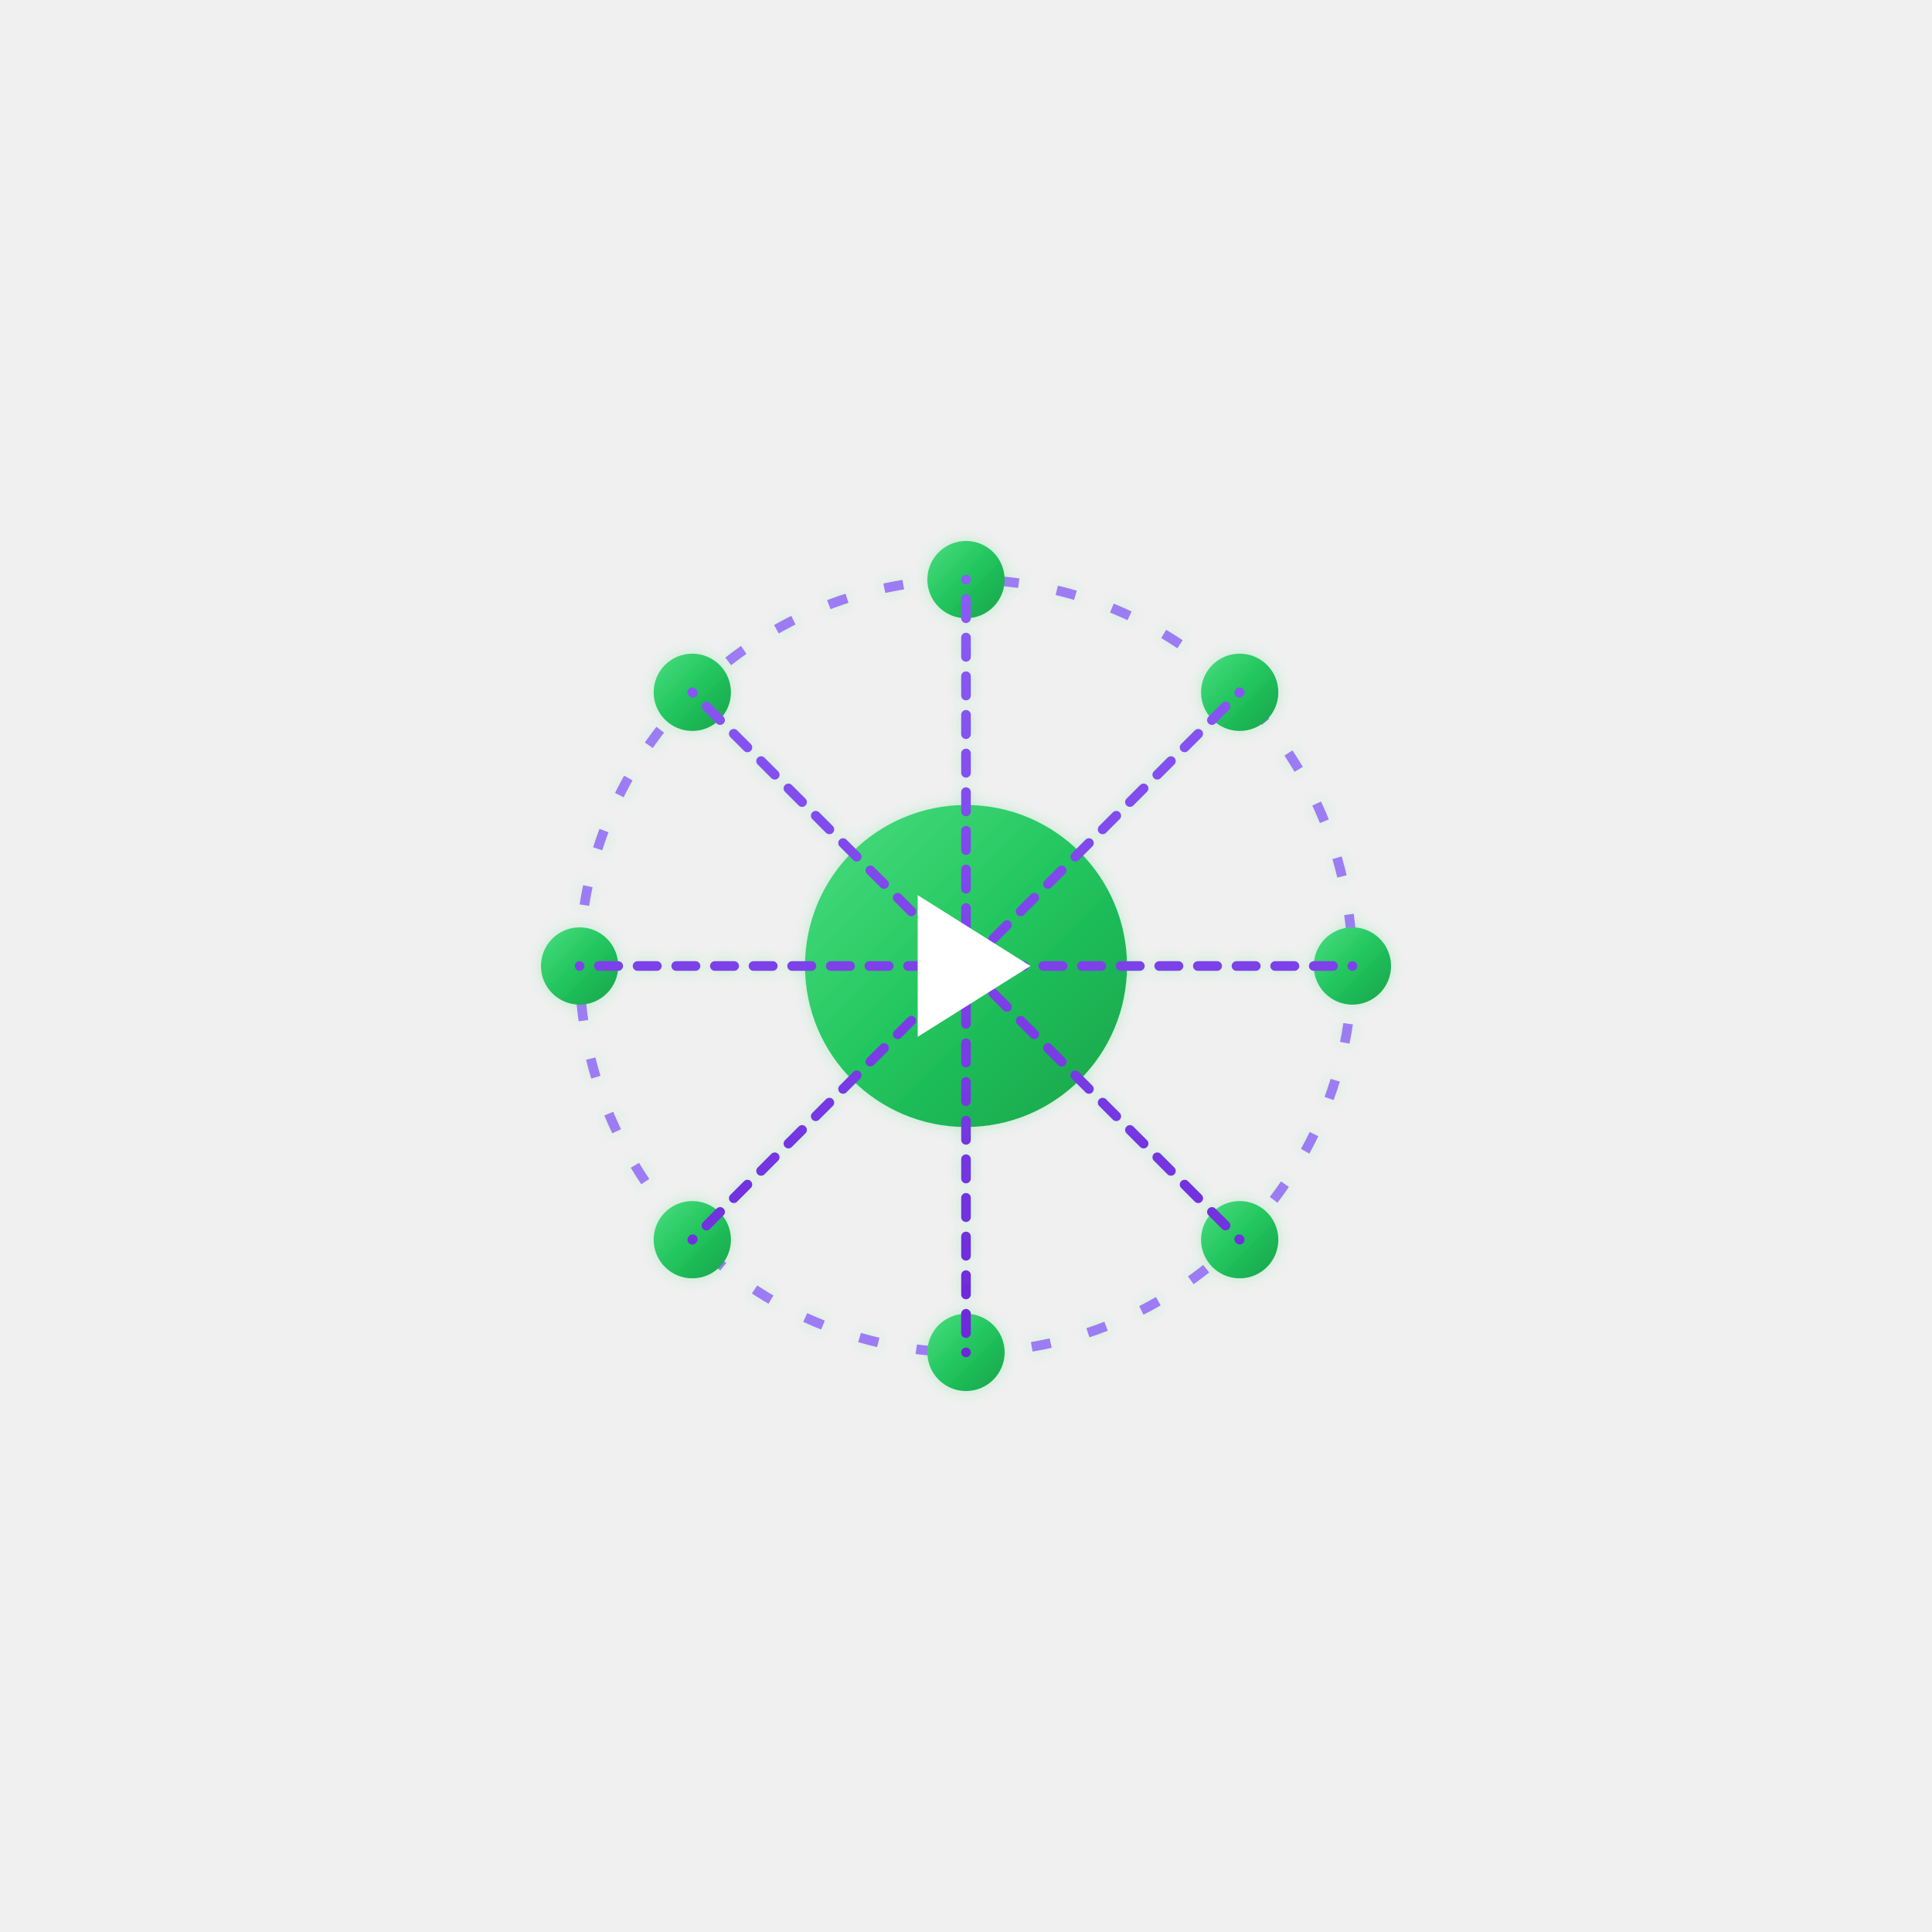
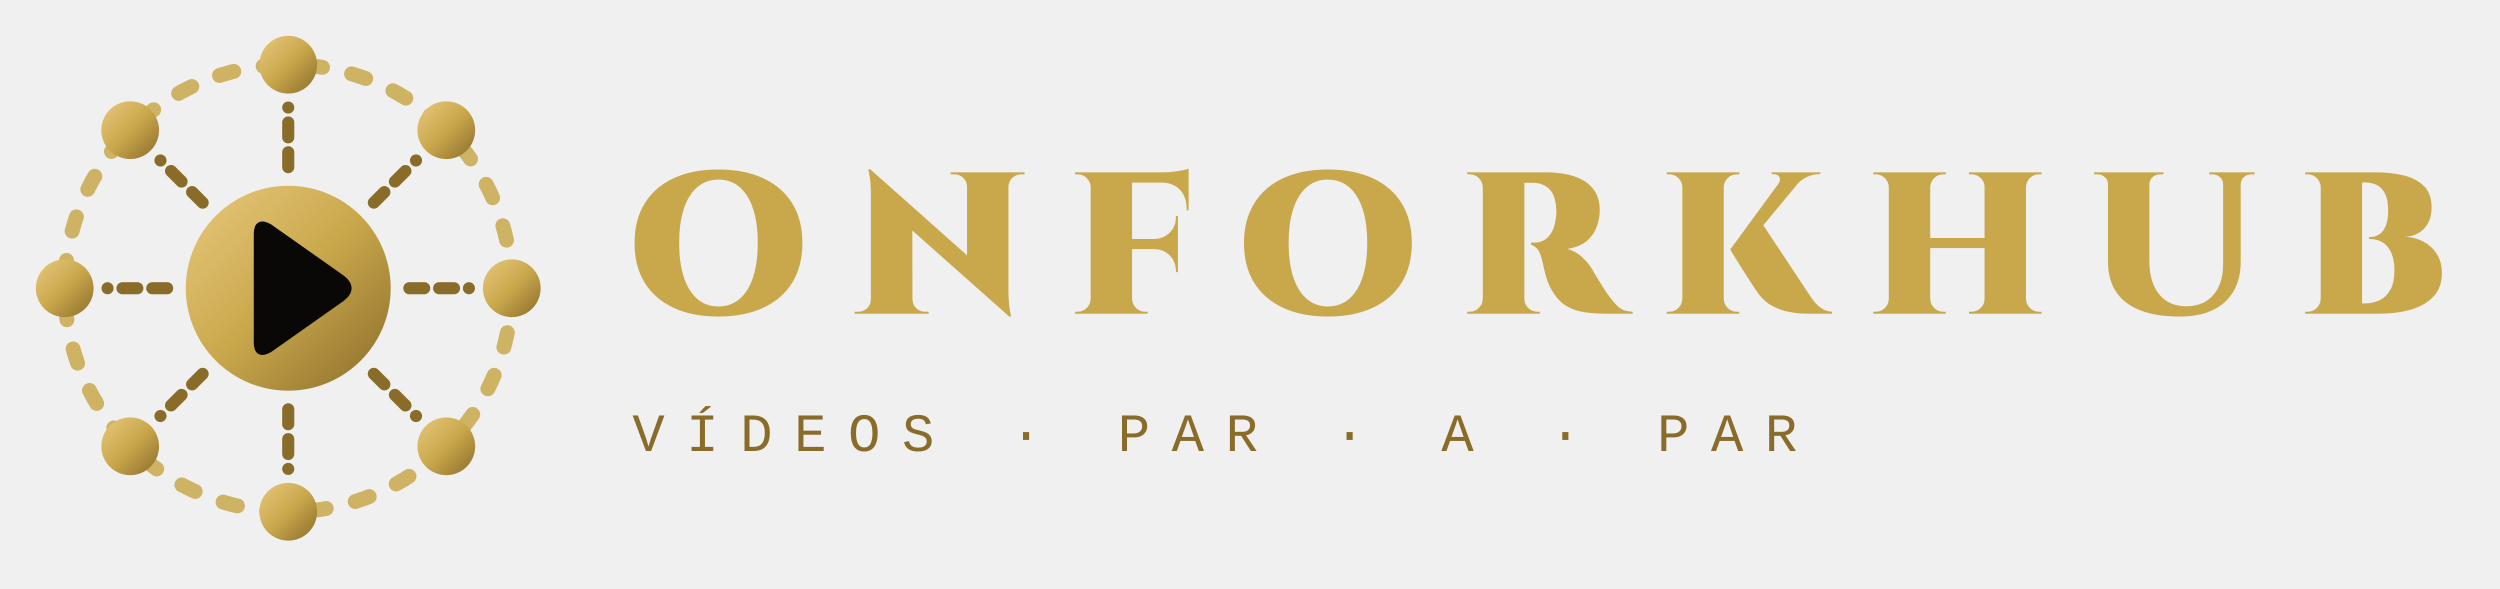
- <svg xmlns="http://www.w3.org/2000/svg" viewBox="0 0 600 600">
-   <defs>
-     <filter id="glow">
-       <feGaussianBlur stdDeviation="2" result="coloredBlur" />
-       <feFlood flood-color="#4ade80" flood-opacity="0.3" result="glowColor" />
-       <feComposite in="glowColor" in2="coloredBlur" operator="in" result="softGlow" />
-       <feMerge>
-         <feMergeNode in="softGlow" />
-         <feMergeNode in="SourceGraphic" />
-       </feMerge>
-     </filter>
-     <linearGradient id="nodeGradient" x1="0%" y1="0%" x2="100%" y2="100%">
-       <stop offset="0%" style="stop-color:#4ade80" />
-       <stop offset="50%" style="stop-color:#22c55e" />
-       <stop offset="100%" style="stop-color:#16a34a" />
-     </linearGradient>
-     <linearGradient id="flowGradient" x1="50%" y1="0%" x2="50%" y2="100%">
-       <stop offset="0%" style="stop-color:#8b5cf6;stop-opacity:1" />
-       <stop offset="100%" style="stop-color:#6d28d9;stop-opacity:1" />
-     </linearGradient>
-   </defs>
-   <g transform="translate(300, 300)" filter="url(#glow)">
-     <circle cx="0" cy="0" r="120" fill="none" stroke="#8b5cf6" stroke-width="3" stroke-dasharray="6,12" opacity="0.8">
-       <animateTransform attributeName="transform" type="rotate" from="0" to="360" dur="10s" repeatCount="indefinite" />
+ <svg xmlns="http://www.w3.org/2000/svg" viewBox="0 0 510 120">
+   <g transform="translate(-2 -2) scale(1.9)">
+     <defs>
+       <linearGradient id="hub" x1="0" y1="0" x2="1" y2="1">
+         <stop offset="0" stop-color="#E8C97D" />
+         <stop offset=".5" stop-color="#C9A84C" />
+         <stop offset="1" stop-color="#8A6C2A" />
+       </linearGradient>
+     </defs>
+     <circle cx="32" cy="32" r="24" fill="none" stroke="#C9A84C" stroke-width="1.6" stroke-dasharray="1.6 3.2" stroke-linecap="round" opacity=".85">
+       <animateTransform attributeName="transform" type="rotate" from="0 32 32" to="360 32 32" dur="10s" repeatCount="indefinite" />
    </circle>
-     <g>
-       <circle cx="120" cy="0" r="12" fill="url(#nodeGradient)">
-         <animate attributeName="r" values="12;14;12" dur="5s" repeatCount="indefinite" />
-       </circle>
-       <circle cx="85" cy="-85" r="12" fill="url(#nodeGradient)" />
-       <circle cx="0" cy="-120" r="12" fill="url(#nodeGradient)" />
-       <circle cx="-85" cy="-85" r="12" fill="url(#nodeGradient)" />
-       <circle cx="-120" cy="0" r="12" fill="url(#nodeGradient)" />
-       <circle cx="-85" cy="85" r="12" fill="url(#nodeGradient)" />
-       <circle cx="0" cy="120" r="12" fill="url(#nodeGradient)" />
-       <circle cx="85" cy="85" r="12" fill="url(#nodeGradient)" />
-     </g>
-     <circle cx="0" cy="0" r="50" fill="url(#nodeGradient)">
-       <animate attributeName="r" values="40;42;40" dur="2s" repeatCount="indefinite" />
-     </circle>
-     <path d="M0,0 L120,0 M0,0 L85,-85 M0,0 L0,-120 M0,0 L-85,-85 M0,0 L-120,0 M0,0 L-85,85 M0,0 L0,120 M0,0 L85,85" stroke="url(#flowGradient)" stroke-width="3" stroke-dasharray="6" stroke-linecap="round">
-       <animate attributeName="stroke-dashoffset" values="0;-48" dur="4s" repeatCount="indefinite" />
+     <path d="M45 32L51.4 32M41.19 41.19L45.72 45.72M32 45L32 51.4M22.81 41.19L18.28 45.72M19 32L12.6 32M22.81 22.81L18.28 18.28M32 19L32 12.6M41.19 22.81L45.72 18.28" fill="none" stroke="#8A6C2A" stroke-width="1.3" stroke-dasharray="1.6 1.6" stroke-linecap="round">
+       <animate attributeName="stroke-dashoffset" values="0;-6.4" dur="1.6s" repeatCount="indefinite" />
    </path>
-     <path d="M-15,-22 L20,0 L-15,22 Z" fill="#fff">
-       <animateTransform attributeName="transform" type="scale" values="1;1.1;1" dur="2s" repeatCount="indefinite" />
-     </path>
+     <circle cx="56" cy="32" r="3.1" fill="url(#hub)" />
+     <circle cx="48.97" cy="48.97" r="3.1" fill="url(#hub)" />
+     <circle cx="32" cy="56" r="3.1" fill="url(#hub)" />
+     <circle cx="15.03" cy="48.97" r="3.1" fill="url(#hub)" />
+     <circle cx="8" cy="32" r="3.1" fill="url(#hub)" />
+     <circle cx="15.03" cy="15.03" r="3.1" fill="url(#hub)" />
+     <circle cx="32" cy="8" r="3.1" fill="url(#hub)" />
+     <circle cx="48.97" cy="15.03" r="3.1" fill="url(#hub)" />
+     <circle cx="32" cy="32" r="11" fill="url(#hub)" />
+     <path d="M28.6 26.2Q28.6 24.6 30 25.4L37.8 30.9Q39.2 32 37.8 33.1L30 38.6Q28.6 39.4 28.6 37.8Z" fill="#0a0806" stroke="#0a0806" stroke-width=".6" stroke-linejoin="round" />
  </g>
+   <path fill="#C9A84C" transform="translate(128 64) scale(0.4121)" d="M45-71.40L45-71.40Q57.90-71.40 67.25-67.05Q76.60-62.70 81.60-54.60Q86.60-46.50 86.60-35L86.60-35Q86.60-23.60 81.60-15.45Q76.60-7.30 67.25-2.95Q57.90 1.40 45 1.40L45 1.40Q32.10 1.40 22.80-2.95Q13.50-7.30 8.50-15.40Q3.50-23.50 3.50-35L3.50-35Q3.50-46.40 8.50-54.55Q13.50-62.70 22.80-67.05Q32.10-71.40 45-71.40ZM45-3.60L45-3.60Q51.20-3.60 55.55-7.35Q59.90-11.10 62.20-18.10Q64.50-25.10 64.50-35L64.50-35Q64.50-44.90 62.20-51.90Q59.90-58.90 55.55-62.65Q51.20-66.40 45-66.40L45-66.40Q38.90-66.40 34.55-62.65Q30.20-58.90 27.90-51.90Q25.60-44.90 25.60-35L25.60-35Q25.60-25.10 27.90-18.10Q30.20-11.10 34.55-7.35Q38.90-3.60 45-3.60ZM121.50-58.50L120.20-71.50L187.70-11.50L189 1.40L121.50-58.50ZM120.50-7.10L120.80-7.10L120.80 0L112.50 0L112.50-1Q112.50-1 113.40-1Q114.30-1 114.40-1L114.40-1Q116.90-1 118.70-2.80Q120.50-4.60 120.50-7.10L120.50-7.10ZM140.80-7.10L141.10-7.10Q141.10-4.60 142.90-2.80Q144.70-1 147.20-1L147.20-1Q147.30-1 148.20-1Q149.10-1 149.10-1L149.10-1L149.10 0L140.80 0L140.80-7.10ZM119.20-71.50L120.20-71.50L141-49.90L141.10 0L120.50 0L120.50-59Q120.50-64.90 119.85-68.20Q119.20-71.50 119.20-71.50L119.20-71.50ZM168.10-70L188.60-70L188.60-11.40Q188.60-7.30 188.95-4.40Q189.30-1.50 189.60-0.05Q189.90 1.40 189.90 1.40L189.90 1.40L189 1.40L168.10-21.80L168.10-70ZM188.30-70L196.60-70L196.60-69Q196.60-69 195.70-69Q194.80-69 194.80-69L194.80-69Q192.30-69 190.50-67.25Q188.70-65.50 188.60-62.90L188.60-62.90L188.30-62.90L188.30-70ZM160-69L160-70L168.30-70L168.30-62.90L168.10-62.90Q168-65.50 166.25-67.25Q164.50-69 161.90-69L161.90-69Q161.90-69 161-69Q160.10-69 160-69L160-69ZM229.30-70L249.80-70L249.80 0L229.30 0L229.30-70ZM249.50-37L272.50-37L272.50-32L249.50-32L249.50-37ZM249.50-70L277.80-70L277.80-64.90L249.50-64.90L249.50-70ZM260.70-32.20L272.50-32.20L272.50-20.60L271.50-20.60L271.50-21.10Q271.50-25.80 268.45-28.85Q265.40-31.90 260.70-32L260.70-32L260.70-32.20ZM271.50-48.40L272.50-48.40L272.50-36.80L260.70-36.80L260.70-37Q265.40-37.10 268.50-40.20Q271.60-43.30 271.50-48L271.50-48L271.50-48.40ZM263.90-65.20L277.80-65.20L277.80-51.20L276.80-51.20L276.80-52Q276.80-58 273.40-61.45Q270-64.90 263.90-65L263.90-65L263.90-65.20ZM277.80-71.80L277.80-71.80L277.80-68.90L265.60-70Q267.80-70 270.25-70.30Q272.70-70.60 274.80-71Q276.90-71.40 277.80-71.80ZM229.30-7.30L229.60-7.30L229.60 0L221.60 0L221.60-1Q221.60-1 222.25-1Q222.90-1 222.90-1L222.90-1Q225.50-1 227.35-2.85Q229.20-4.70 229.30-7.30L229.30-7.30ZM229.60-70L229.60-62.70L229.30-62.70Q229.20-65.30 227.35-67.15Q225.50-69 222.90-69L222.90-69Q222.90-69 222.25-69Q221.60-69 221.60-69L221.60-69L221.60-70L229.60-70ZM249.50 0L249.50-7.30L249.80-7.30Q249.90-4.70 251.75-2.85Q253.60-1 256.20-1L256.20-1Q256.20-1 256.80-1Q257.40-1 257.50-1L257.50-1L257.50 0L249.50 0ZM346.70-71.40L346.70-71.40Q359.60-71.40 368.95-67.05Q378.30-62.70 383.30-54.60Q388.30-46.50 388.30-35L388.30-35Q388.30-23.60 383.30-15.45Q378.30-7.30 368.95-2.95Q359.60 1.40 346.70 1.40L346.70 1.40Q333.80 1.40 324.50-2.95Q315.20-7.30 310.20-15.40Q305.20-23.50 305.20-35L305.20-35Q305.20-46.40 310.20-54.55Q315.20-62.70 324.50-67.05Q333.80-71.40 346.70-71.40ZM346.70-3.60L346.70-3.60Q352.90-3.60 357.25-7.35Q361.60-11.10 363.90-18.10Q366.20-25.10 366.20-35L366.20-35Q366.20-44.90 363.90-51.90Q361.60-58.90 357.25-62.65Q352.90-66.40 346.70-66.40L346.70-66.40Q340.60-66.40 336.25-62.65Q331.90-58.90 329.60-51.90Q327.30-44.90 327.30-35L327.30-35Q327.30-25.10 329.60-18.10Q331.90-11.10 336.25-7.35Q340.60-3.60 346.70-3.60ZM442.70-70L442.70-70L454.80-70Q459.30-70 464.00-69.20Q468.70-68.40 472.60-66.35Q476.50-64.30 478.90-60.60Q481.30-56.90 481.30-51.10L481.30-51.10Q481.30-47.30 479.90-43.25Q478.50-39.20 475.05-36.15Q471.60-33.10 465.30-32.10L465.30-32.10Q469.50-30.90 472.60-28Q475.70-25.10 477.50-22.10L477.50-22.10Q477.70-21.80 478.50-20.40Q479.30-19 480.55-16.95Q481.80-14.90 483.20-12.70Q484.60-10.50 486.00-8.60L486.00-8.60Q488.30-5.50 490.00-3.90Q491.70-2.30 493.45-1.70Q495.20-1.10 497.60-1L497.60-1L497.60 0L485.10 0Q479.10 0 474.00-0.70Q468.90-1.40 464.85-3.80Q460.80-6.20 457.70-11.40L457.70-11.40Q456.60-13.20 455.90-15Q455.20-16.80 454.70-18.50Q454.20-20.20 453.85-21.75Q453.50-23.30 453.20-24.75Q452.90-26.20 452.50-27.50L452.50-27.50Q451.50-31.10 450.10-32.40Q448.70-33.70 447.30-34.20L447.30-34.20L447.30-35.20Q447.70-35.20 448.20-35.20Q448.70-35.20 448.90-35.20L448.90-35.20Q451.70-35.20 453.90-36.50Q456.10-37.80 457.60-40.50Q459.10-43.20 459.60-47.50L459.60-47.50Q459.70-48.30 459.80-49.25Q459.90-50.20 459.80-51.60L459.80-51.60Q459.40-59 456.15-61.90Q452.90-64.80 448.40-64.80L448.40-64.80Q447.90-64.80 447.10-64.80Q446.30-64.80 445.40-64.80Q444.50-64.80 443.70-64.80L443.70-64.80Q443.70-64.80 443.45-66.10Q443.20-67.40 442.95-68.70Q442.70-70 442.70-70ZM423.40-70L444.00-70L444.00 0L423.40 0L423.40-70ZM423.40-7.30L423.70-7.30L423.70 0L415.70 0L415.70-1Q415.90-1 416.40-1Q416.90-1 417.00-1L417.00-1Q419.60-1 421.45-2.85Q423.30-4.70 423.40-7.30L423.40-7.30ZM423.70-70L423.70-62.70L423.40-62.70Q423.30-65.30 421.45-67.15Q419.60-69 417.00-69L417.00-69Q416.90-69 416.40-69Q415.90-69 415.70-69L415.70-69L415.70-70L423.70-70ZM443.70 0L443.70-7.30L444.00-7.30Q444.00-4.70 445.90-2.85Q447.80-1 450.40-1L450.40-1Q450.60-1 451.05-1Q451.50-1 451.60-1L451.60-1L451.60 0L443.70 0ZM545.90-31.80L560.80-46L585.60-8.60Q588-4.90 590.60-3Q593.20-1.10 596.30-1L596.30-1L596.30 0L585.50 0Q584.40 0 581.40-0.10Q578.40-0.20 574.50-1Q570.60-1.80 566.65-3.90Q562.70-6 559.80-10L559.80-10Q559-11.10 557.70-13.05Q556.40-15 554.85-17.45Q553.30-19.90 551.70-22.40Q550.10-24.90 548.80-27Q547.50-29.10 546.70-30.45Q545.90-31.80 545.90-31.80L545.90-31.80ZM573.40-69.30L583.40-69.30L553.20-32.80L545.90-31.80L573.40-69.30ZM590.10-70L590.50-70L590.50-69.10L590.10-69.10Q586.80-69.10 583.95-67.75Q581.10-66.40 579.10-64.20L579.10-64.20L569.80-64.40Q571-66.10 570.25-67.60Q569.50-69.10 567.40-69.10L567.40-69.10L566.40-69.10L566.40-70L590.10-70ZM522.20-70L542.70-70L542.70 0L522.20 0L522.20-70ZM522.20-7.30L522.50-7.30L522.50 0L514.50 0L514.50-1Q514.70-1 515.20-1Q515.70-1 515.80-1L515.80-1Q518.40-1 520.25-2.85Q522.10-4.70 522.20-7.30L522.20-7.30ZM522.50-70L522.50-62.70L522.20-62.70Q522.10-65.30 520.25-67.15Q518.40-69 515.80-69L515.80-69Q515.70-69 515.20-69Q514.70-69 514.50-69L514.50-69L514.50-70L522.50-70ZM542.40 0L542.40-7.30L542.70-7.30Q542.80-4.70 544.65-2.85Q546.50-1 549.10-1L549.10-1Q549.30-1 549.80-1Q550.30-1 550.40-1L550.40-1L550.40 0L542.40 0ZM542.70-62.70L542.40-62.70L542.40-70L550.40-70L550.40-69Q550.30-69 549.80-69Q549.30-69 549.10-69L549.10-69Q546.50-69 544.65-67.15Q542.80-65.30 542.70-62.70L542.70-62.70ZM671.80-70L692.30-70L692.30 0L671.80 0L671.80-70ZM624.40-70L644.90-70L644.90 0L624.40 0L624.40-70ZM643.90-37.50L672.70-37.50L672.70-32.50L643.90-32.50L643.90-37.50ZM624.40-7.30L624.70-7.30L624.70 0L616.70 0L616.70-1Q616.70-1 617.35-1Q618-1 618-1L618-1Q620.60-1 622.45-2.85Q624.30-4.70 624.40-7.30L624.40-7.30ZM624.70-70L624.70-62.70L624.40-62.70Q624.30-65.30 622.45-67.15Q620.60-69 618-69L618-69Q618-69 617.35-69Q616.70-69 616.70-69L616.70-69L616.70-70L624.70-70ZM644.60 0L644.60-7.30L644.90-7.30Q645-4.70 646.85-2.85Q648.70-1 651.30-1L651.30-1Q651.30-1 651.90-1Q652.50-1 652.60-1L652.60-1L652.60 0L644.60 0ZM644.90-62.70L644.60-62.70L644.60-70L652.60-70L652.60-69Q652.50-69 651.90-69Q651.30-69 651.30-69L651.30-69Q648.70-69 646.85-67.15Q645-65.30 644.90-62.70L644.90-62.70ZM671.80-7.30L672.10-7.30L672.10 0L664.10 0L664.10-1Q664.20-1 664.80-1Q665.40-1 665.40-1L665.40-1Q668-1 669.90-2.85Q671.80-4.70 671.80-7.30L671.80-7.30ZM672.10-70L672.10-62.70L671.80-62.70Q671.80-65.30 669.90-67.15Q668-69 665.40-69L665.40-69Q665.40-69 664.80-69Q664.20-69 664.10-69L664.10-69L664.10-70L672.10-70ZM692 0L692-7.30L692.30-7.30Q692.40-4.70 694.25-2.85Q696.10-1 698.70-1L698.70-1Q698.70-1 699.35-1Q700-1 700-1L700-1L700 0L692 0ZM692.30-62.70L692-62.70L692-70L700-70L700-69Q700-69 699.35-69Q698.70-69 698.70-69L698.70-69Q696.10-69 694.25-67.15Q692.40-65.30 692.30-62.70L692.30-62.70ZM732.90-70L753.40-70L753.40-26Q753.40-19 755.60-14Q757.80-9 761.85-6.35Q765.90-3.70 771.60-3.70L771.60-3.70Q777.40-3.70 781.45-6.20Q785.50-8.70 787.70-13.40Q789.90-18.10 789.90-24.70L789.90-24.70L789.90-70L798.60-70L798.60-25.70Q798.60-17.30 795.10-11.20Q791.60-5.10 784.90-1.85Q778.20 1.40 768.60 1.40L768.60 1.40Q756.40 1.40 748.45-1.85Q740.50-5.10 736.70-11.15Q732.90-17.20 732.90-25.60L732.90-25.60L732.90-70ZM726-70L733.20-70L733.20-64L732.90-64Q732.90-66.20 731.35-67.60Q729.80-69 727.60-69L727.60-69Q727.60-69 726.80-69Q726-69 726-69L726-69L726-70ZM753.20-70L760.30-70L760.30-69Q760.30-69 759.50-69Q758.70-69 758.70-69L758.70-69Q756.50-69 754.95-67.60Q753.40-66.20 753.40-64L753.40-64L753.20-64L753.20-70ZM783-70L790.20-70L790.20-64L789.90-64Q789.90-66.20 788.35-67.60Q786.80-69 784.60-69L784.60-69Q784.60-69 783.80-69Q783-69 783-69L783-69L783-70ZM798.40-70L805.50-70L805.50-69Q805.50-69 804.70-69Q803.90-69 803.90-69L803.90-69Q801.70-69 800.15-67.60Q798.60-66.20 798.60-64L798.60-64L798.40-64L798.40-70ZM843.70-70L843.70-70L865.30-70Q872.80-70 879.10-68.50Q885.40-67 889.25-63.25Q893.10-59.50 893.10-52.60L893.10-52.60Q893.10-47.80 891.20-44.60Q889.30-41.40 886.35-39.80Q883.40-38.20 880-38.10L880-38.10Q884.90-37.90 889.05-35.70Q893.20-33.50 895.70-29.55Q898.20-25.60 898.20-20L898.20-20Q898.20-13.10 894.15-8.65Q890.10-4.20 883.05-2.10Q876 0 866.90 0L866.90 0L857.80 0Q857.80 0 857.85-1.30Q857.90-2.60 857.90-3.85Q857.90-5.10 857.90-5.10L857.90-5.10L860-5.10Q864-5.10 867.35-6.70Q870.70-8.30 872.70-11.90Q874.70-15.50 874.70-21.50L874.70-21.50Q874.70-25.10 873.90-27.95Q873.10-30.80 871.55-32.85Q870-34.90 867.65-35.95Q865.30-37 862.10-37L862.10-37L862.10-37.90Q864.50-37.90 866.30-38.80Q868.10-39.70 869.25-41.35Q870.40-43 871-45.45Q871.60-47.90 871.60-51L871.60-51Q871.60-56.40 870.05-59.45Q868.50-62.50 865.90-63.75Q863.30-65 860-65L860-65L844.70-65Q844.70-65.10 844.45-66.30Q844.20-67.50 843.95-68.75Q843.70-70 843.70-70ZM838.20-70L858.70-70L858.70 0L838.20 0L838.20-70ZM838.20-7.30L838.50-7.30L838.50 0L830.50 0L830.50-1Q830.70-1 831.20-1Q831.70-1 831.80-1L831.80-1Q834.40-1 836.25-2.85Q838.10-4.70 838.20-7.30L838.20-7.30ZM838.50-70L838.50-62.70L838.20-62.70Q838.10-65.30 836.25-67.15Q834.40-69 831.80-69L831.80-69Q831.70-69 831.20-69Q830.70-69 830.50-69L830.50-69L830.50-70L838.50-70Z" />
+   <text x="129" y="92" font-family="'Share Tech Mono', 'Courier New', monospace" font-size="11" letter-spacing="4.4" fill="#8A6C2A">VÍDEOS · PAR · A · PAR</text>
</svg>
